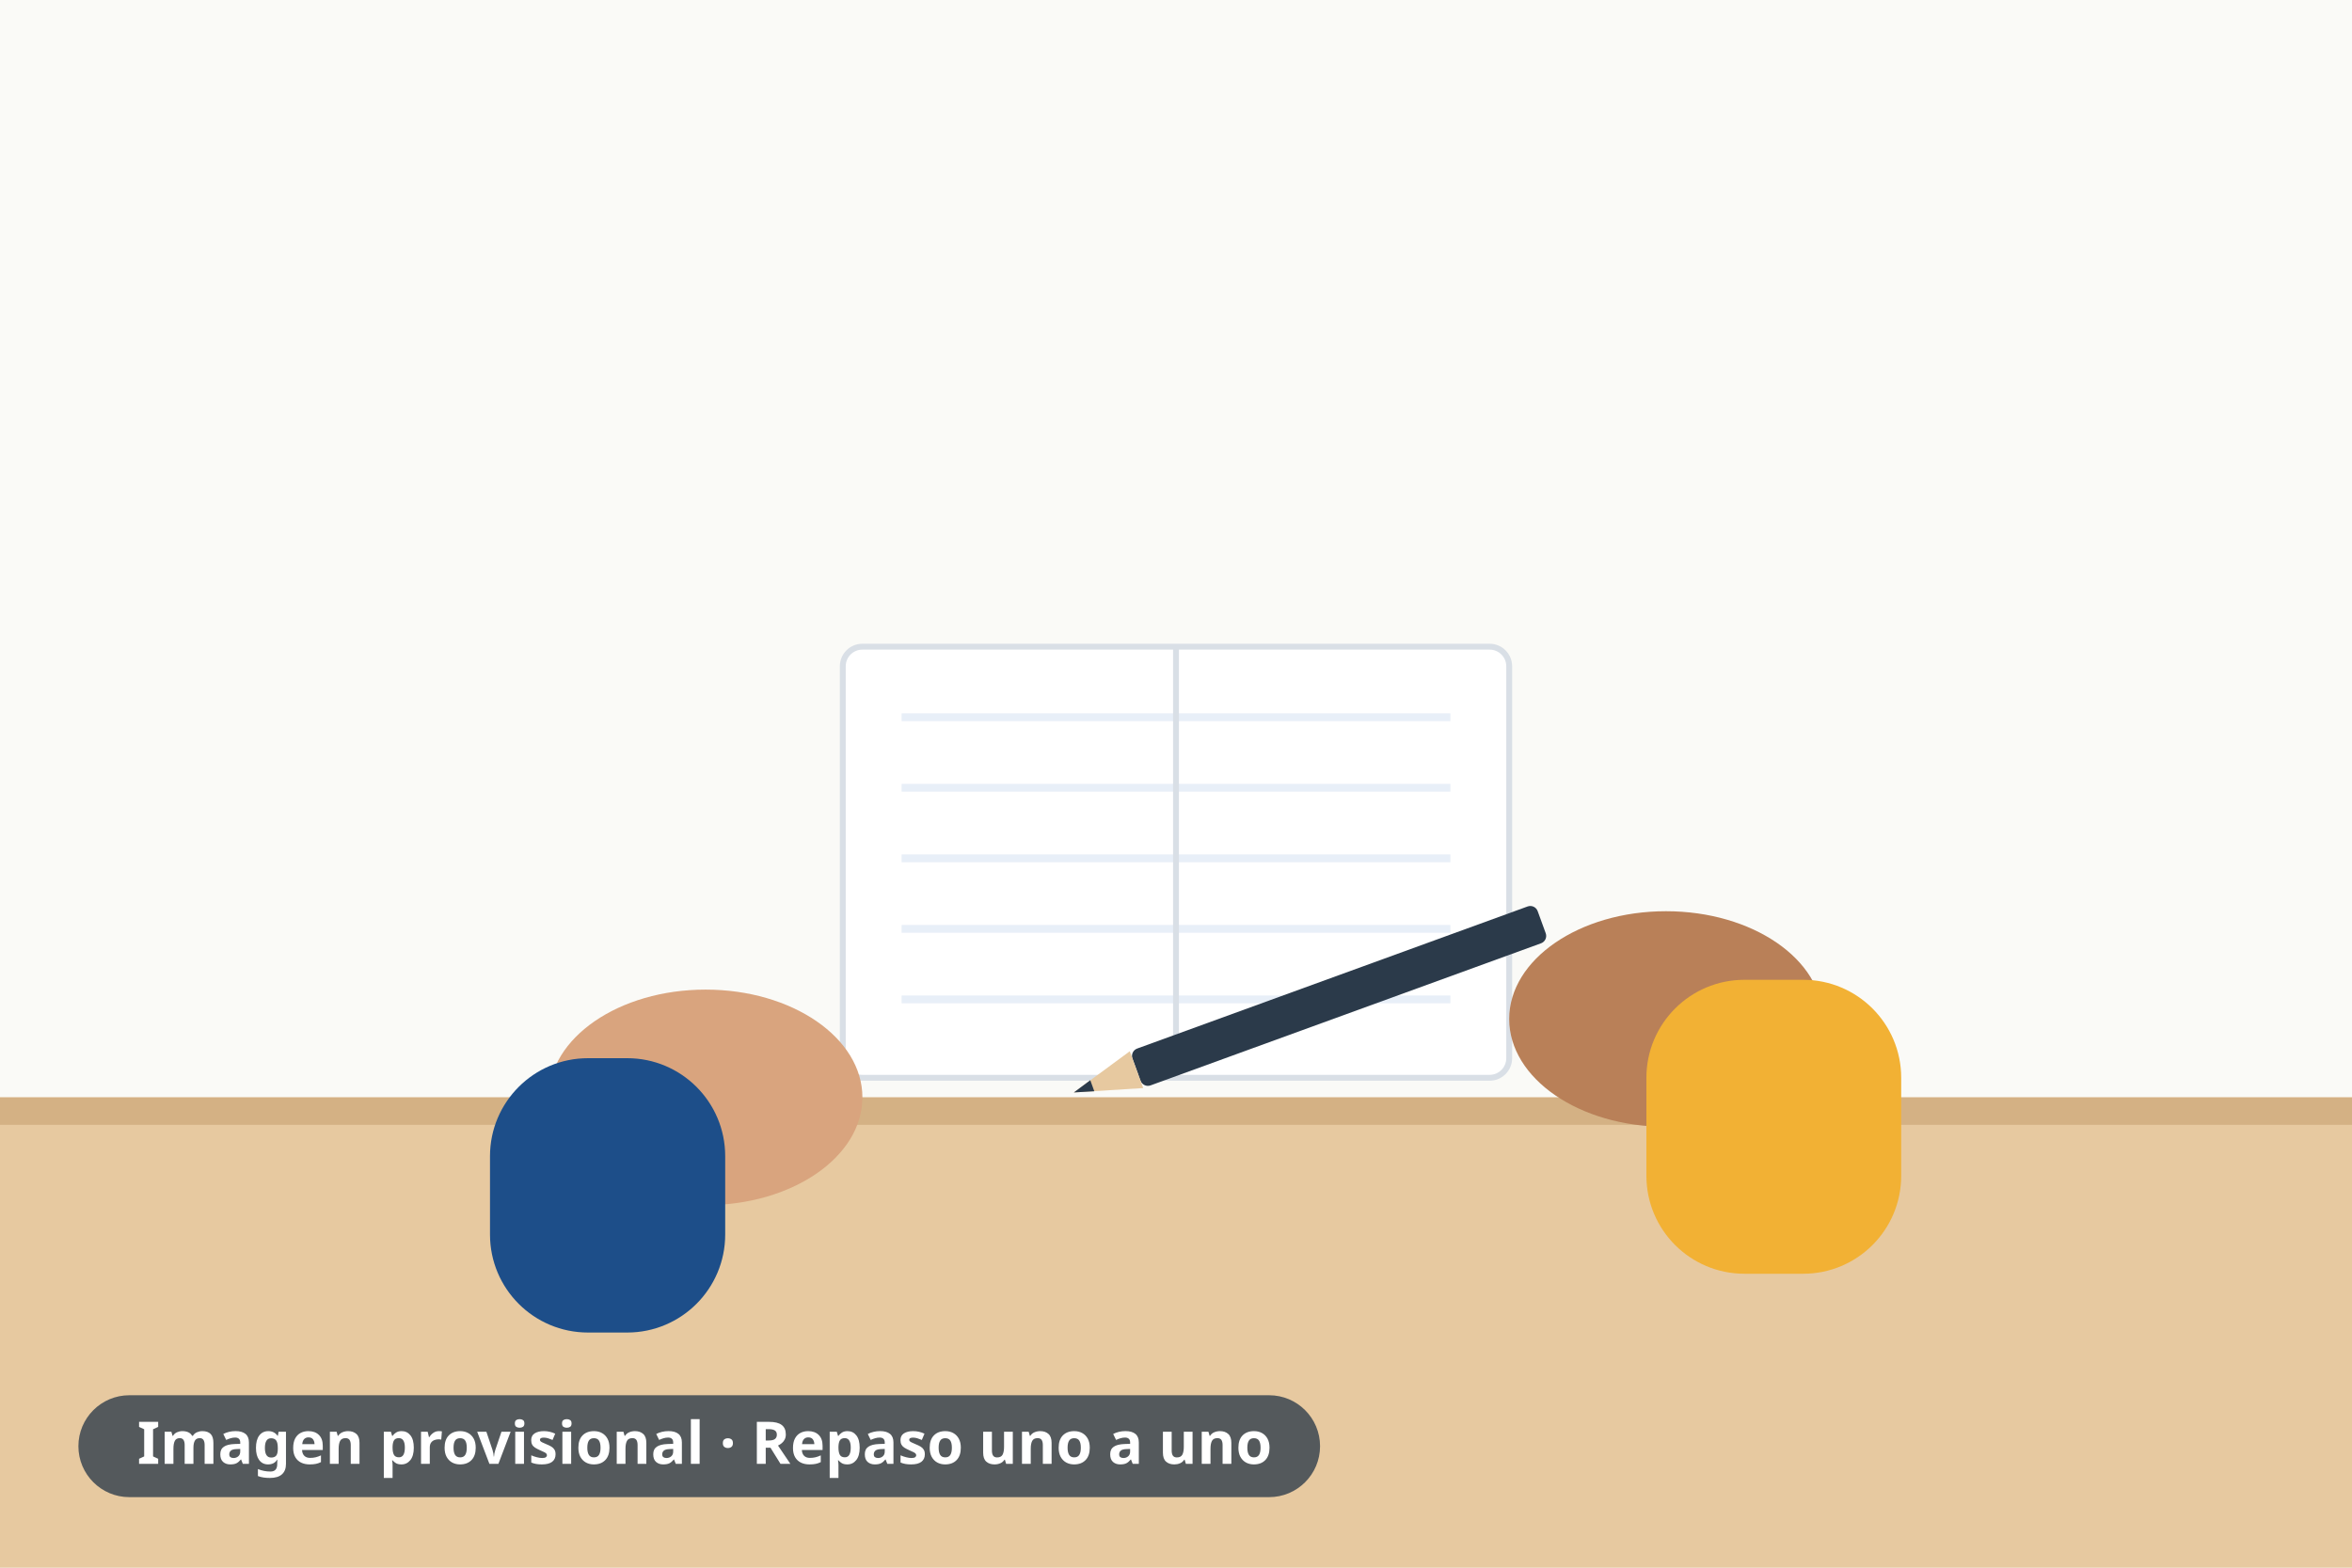
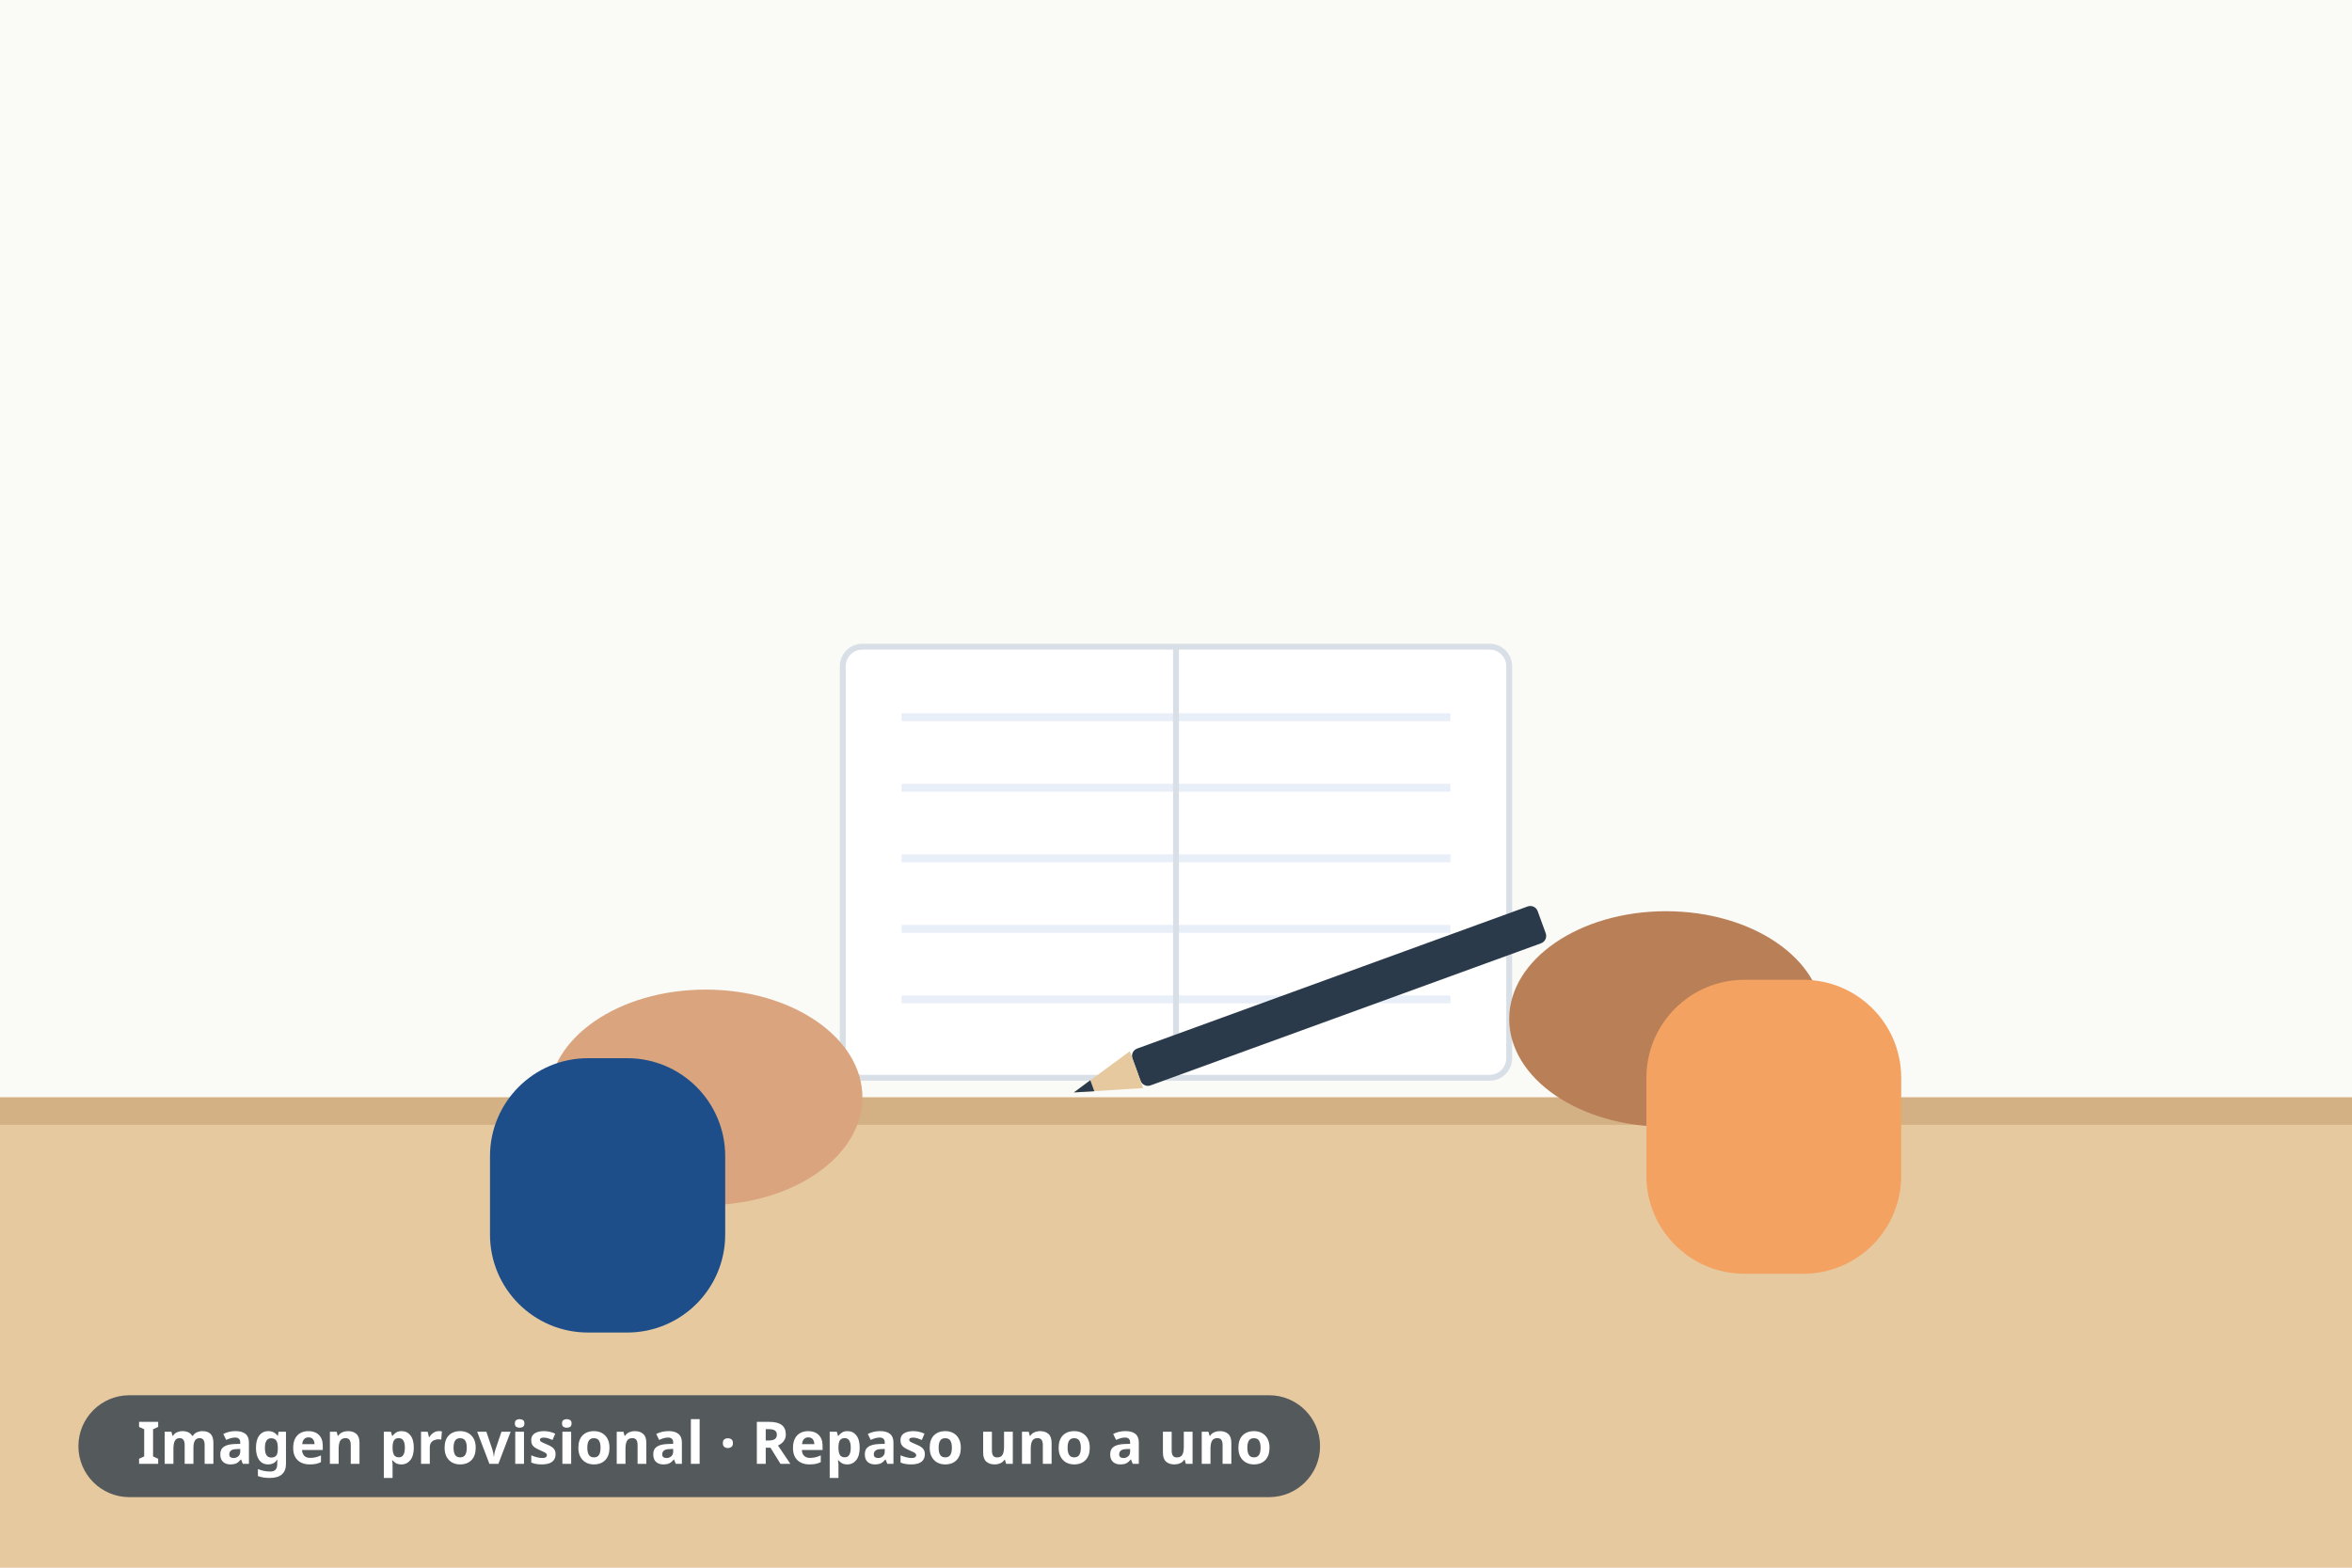
<svg xmlns="http://www.w3.org/2000/svg" viewBox="0 0 1200 800" width="1200" height="800">
  <rect width="1200" height="800" fill="#FAFAF7" />
  <rect x="0" y="560" width="1200" height="240" fill="#E7C9A0" />
  <rect x="0" y="560" width="1200" height="14" fill="#D4B184" />
  <g transform="rotate(0 600 440)">
    <rect x="430" y="330" width="340" height="220" rx="10" fill="#fff" stroke="#D9DFE6" stroke-width="3" />
    <line x1="460" y1="366" x2="740" y2="366" stroke="#E8EFF8" stroke-width="4" />
    <line x1="460" y1="402" x2="740" y2="402" stroke="#E8EFF8" stroke-width="4" />
    <line x1="460" y1="438" x2="740" y2="438" stroke="#E8EFF8" stroke-width="4" />
    <line x1="460" y1="474" x2="740" y2="474" stroke="#E8EFF8" stroke-width="4" />
    <line x1="460" y1="510" x2="740" y2="510" stroke="#E8EFF8" stroke-width="4" />
    <line x1="600" y1="330" x2="600" y2="550" stroke="#D9DFE6" stroke-width="3" />
  </g>
  <ellipse cx="360" cy="560" rx="80" ry="55" fill="#D9A47E" />
  <rect x="250" y="540" width="120" height="140" rx="50" fill="#1D4E89" />
  <ellipse cx="850" cy="520" rx="80" ry="55" fill="#B98058" />
-   <rect x="840" y="500" width="130" height="150" rx="50" fill="#F2B134" />
+   <rect x="840" y="500" width="130" height="150" rx="50" fill="#F4A261" />
  <g transform="rotate(160 790 480)">
    <rect x="790" y="480" width="220" height="20" rx="4" fill="#2B3A4A" />
    <path d="M1010 480 l34 10 -34 10z" fill="#E7C9A0" />
    <path d="M1034 487 l10 3 -10 3z" fill="#2B3A4A" />
  </g>
  <g font-family="system-ui, sans-serif" font-size="30" font-weight="600">
    <rect x="40" y="712" width="633.5" height="52" rx="26" fill="#2B3A4A" fill-opacity=".78" />
    <text x="70" y="747" fill="#fff">Imagen provisional · Repaso uno a uno</text>
  </g>
</svg>
